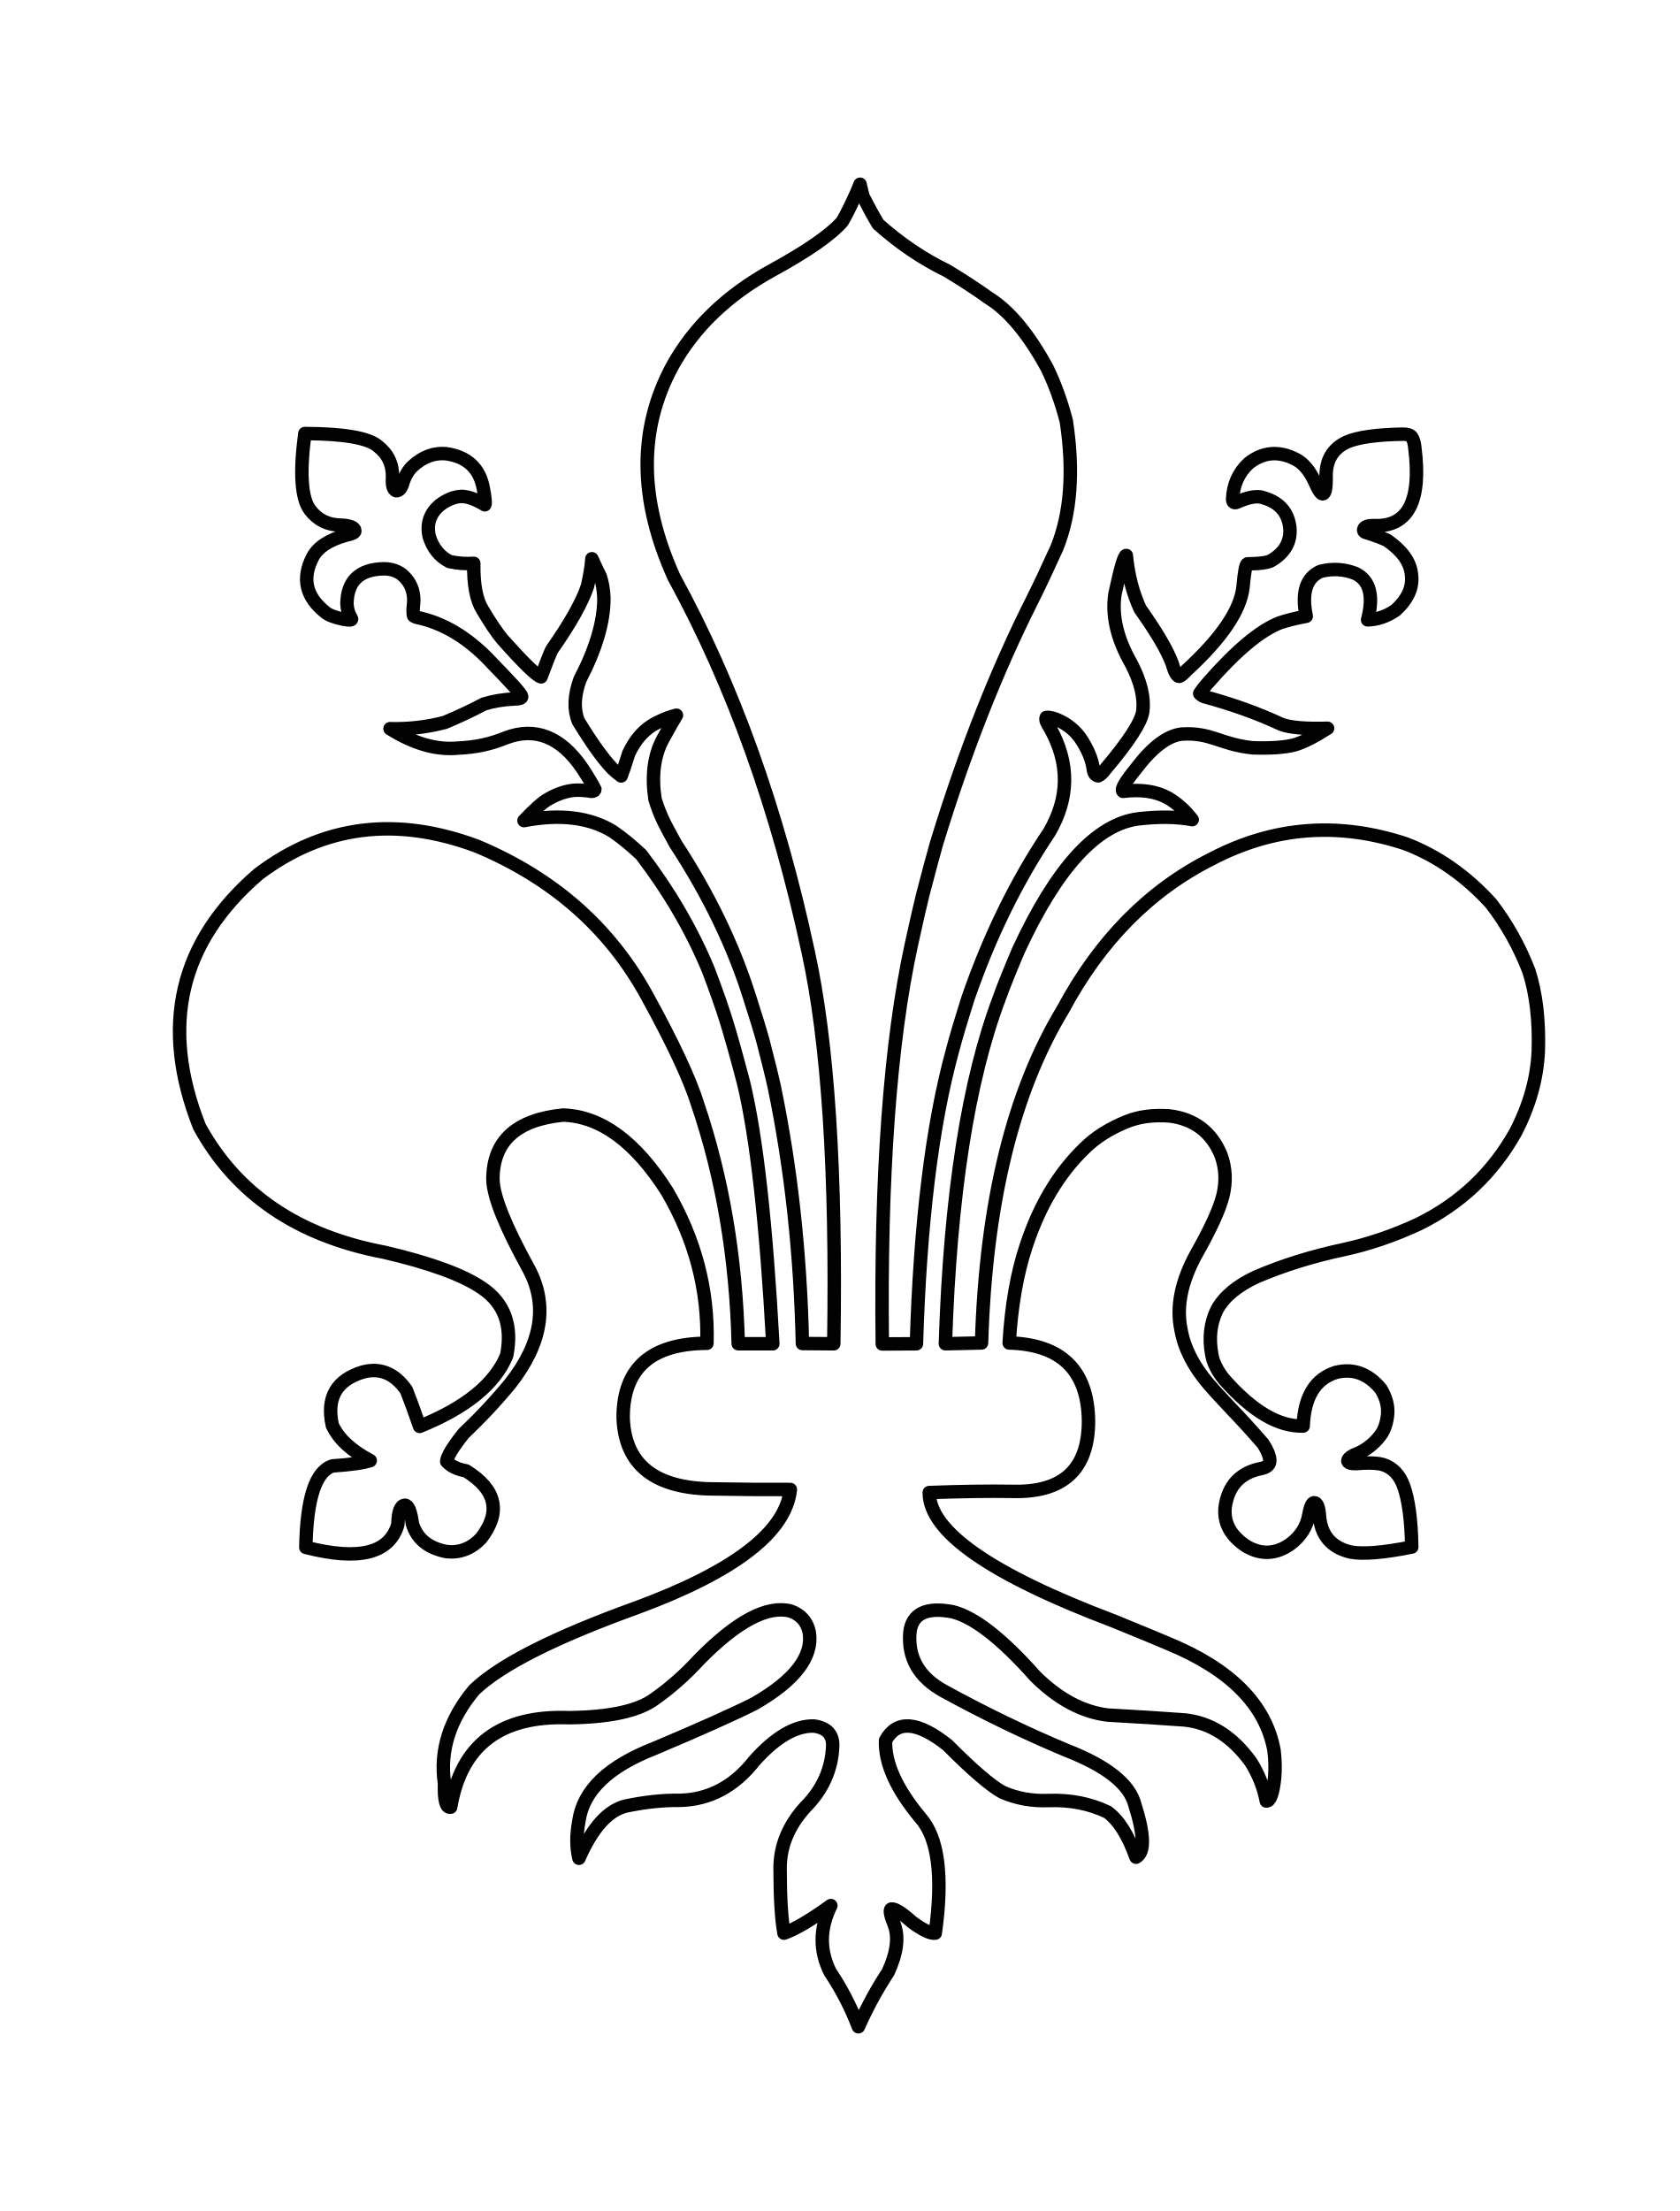
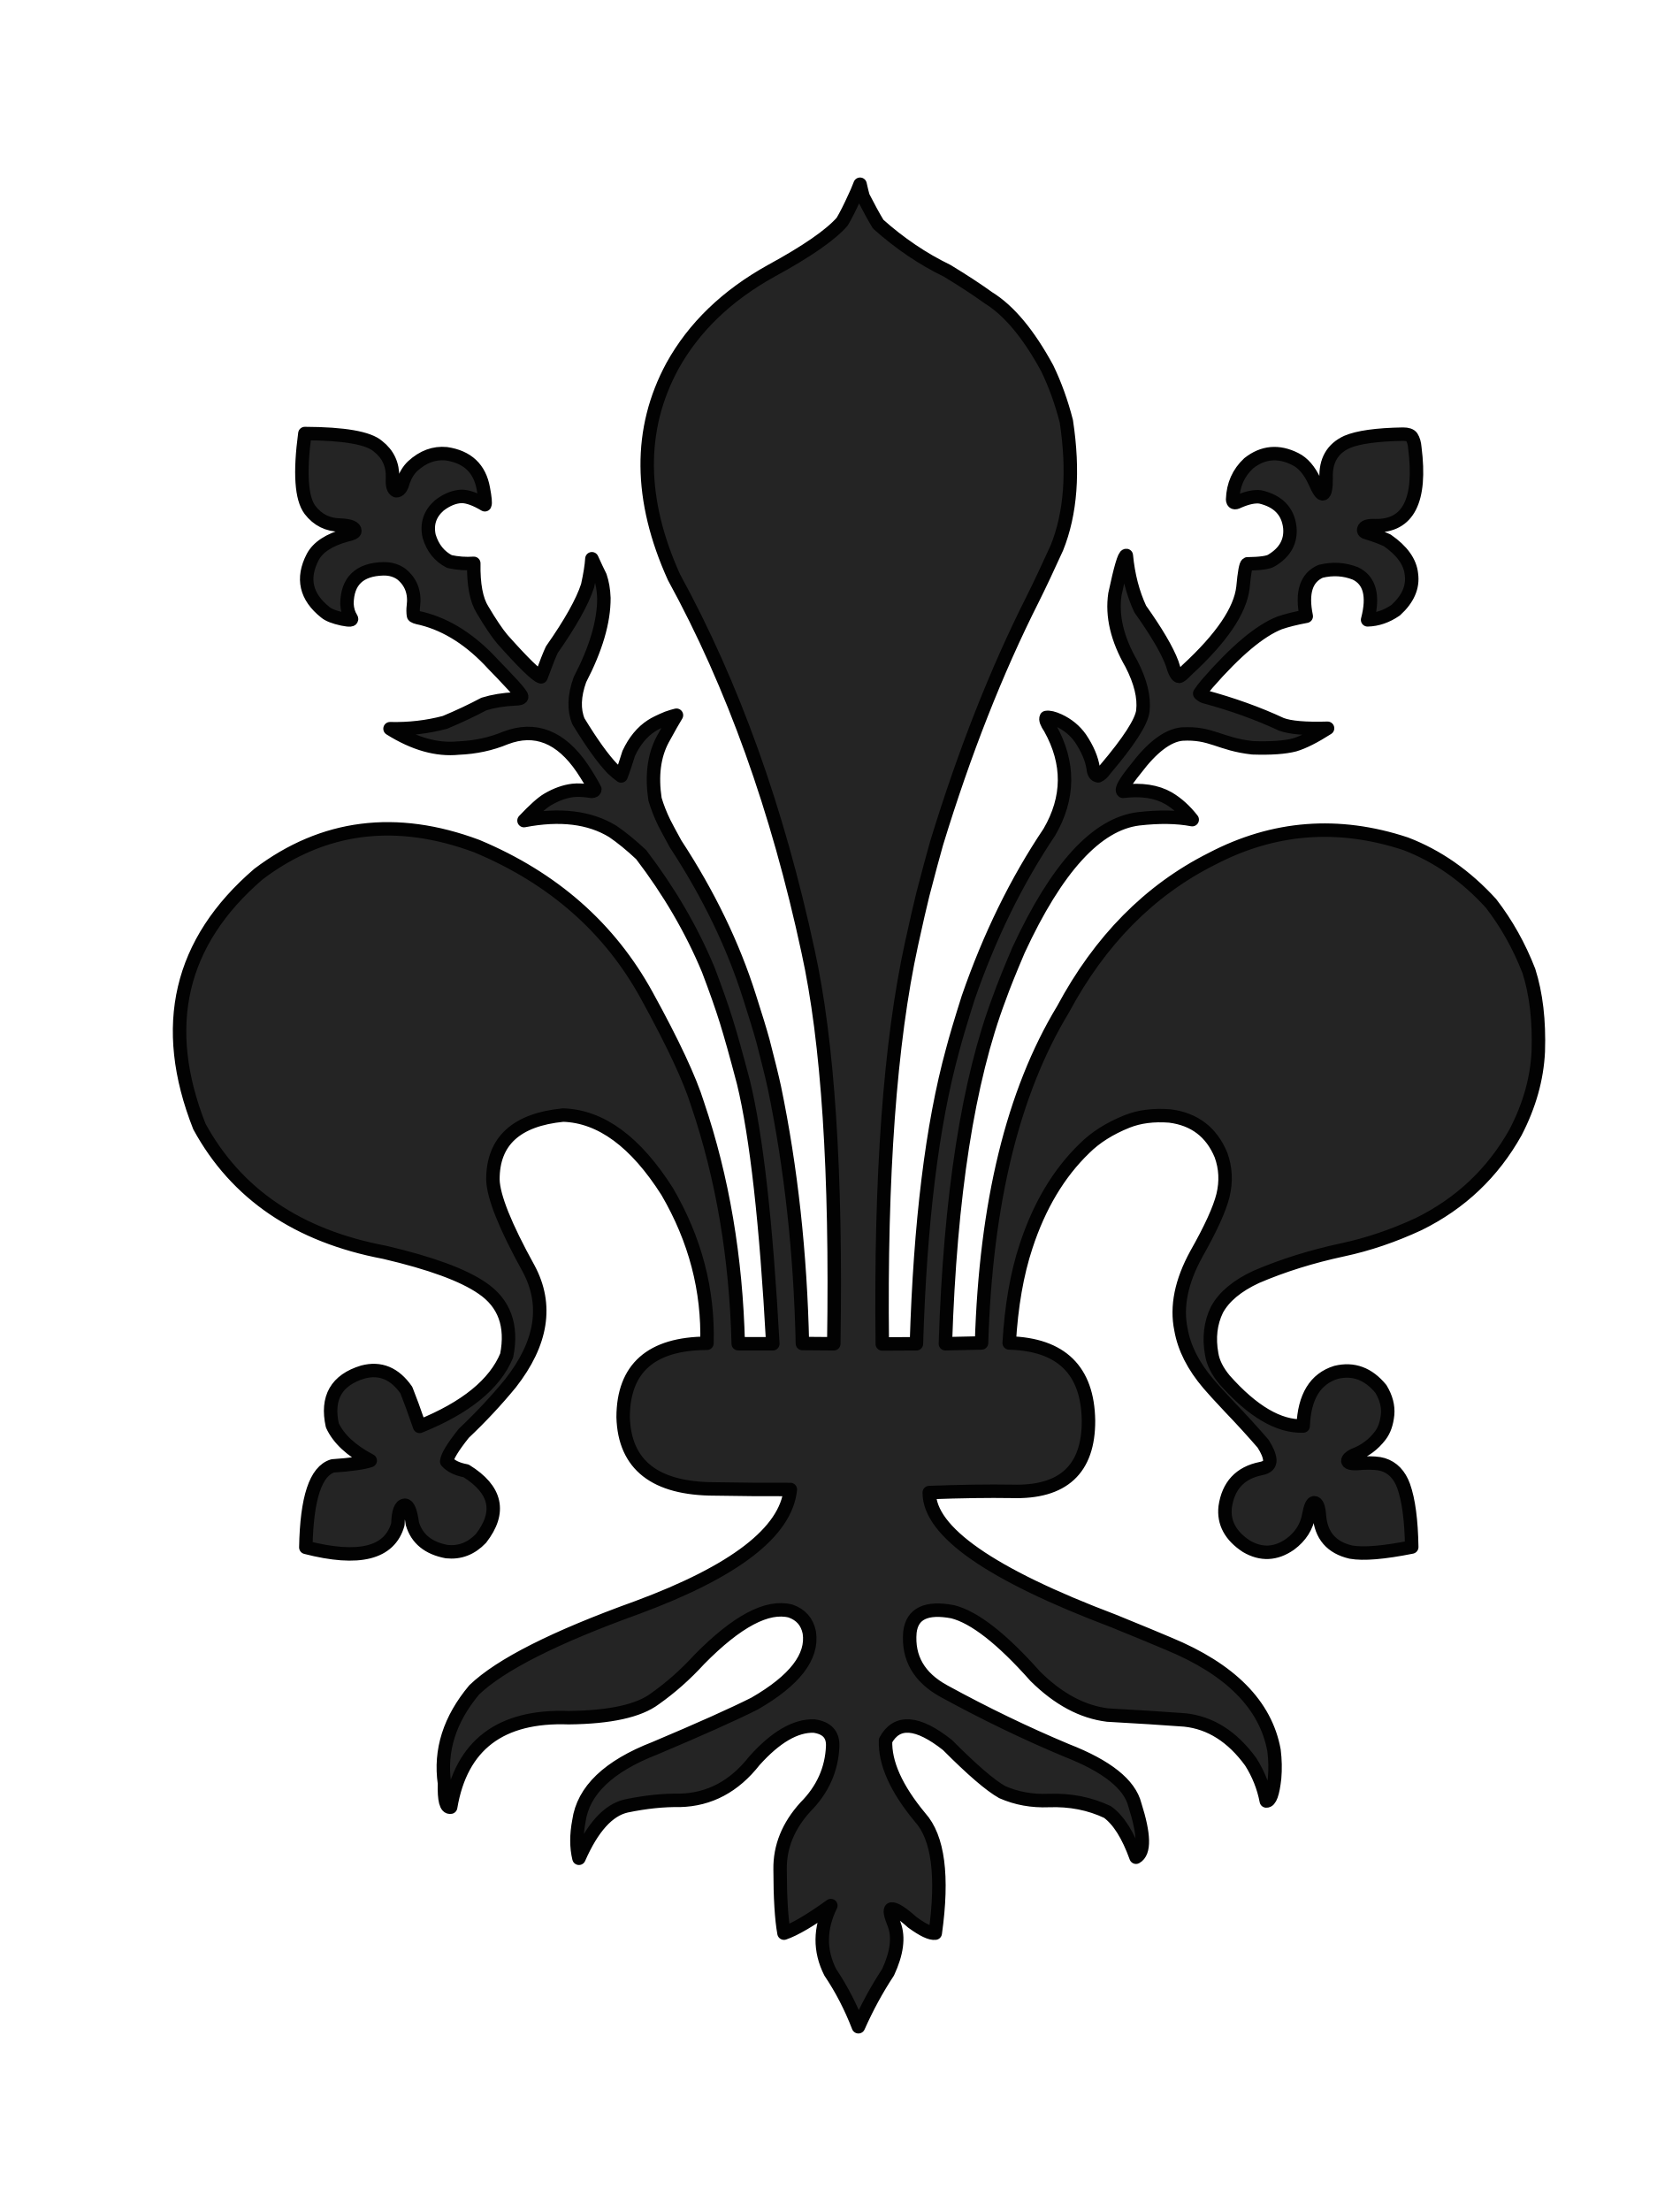
- <svg xmlns="http://www.w3.org/2000/svg" width="100%" height="100%" version="1.1" style="stroke-linecap: round; stroke-linejoin: round; background: rgba(78, 78, 78, 0);" viewBox="68.284 35.398 624.321 821.574">
-   <path style="fill: rgb(255, 255, 255); fill-opacity: 1; stroke: rgb(2, 2, 2); stroke-width: 5; stroke-opacity: 1;" d="M375.323 151.787Q376.007 154.857 376.459 156.4Q379.658 162.674 382.062 166.615Q394.08 177.346 407.682 183.936Q416.641 189.366 423.053 193.994Q434.482 201.032 444.889 220.173Q449.271 229.261 451.99 239.869Q456.211 267.722 448.459 286.932Q443.387 298.106 439.49 305.932Q419.242 346.057 403.771 396.65Q401.94 403.058 398.678 415.588Q397.125 421.821 394.428 434.15Q382.479 488.939 383.584 582.715L396.271 582.65Q398.318 515.144 409.646 473.775Q411.416 466.989 415.49 454.119Q427.371 419.76 445.667 392.537Q456.823 373.392 445.959 353.9Q443.969 350.983 444.521 349.932Q446.183 349.646 449.191 351.025Q454.167 353.332 457.209 357.619Q461.175 363.488 461.99 368.9Q462.204 371.395 463.834 371.619Q465.108 371.075 466.428 369.213Q479.692 353.56 480.428 347.494Q481.297 339.92 476.178 329.994Q468.238 316.227 470.049 304.087Q473.155 289.499 474.281 289.73Q475.336 300.759 479.446 309.622Q488.529 322.41 491.272 329.744Q492.652 334.576 493.897 334.65Q494.553 334.648 496.772 332.307Q516.159 314.472 517.64 301.571Q518.404 293.168 519.254 292.845Q526.551 292.742 528.314 291.549Q535.794 287.04 535.053 279.307Q533.989 270.283 524.129 267.983Q520.901 267.523 515.886 269.713Q513.896 270.778 513.792 268.9Q514.062 260.771 519.771 255.463Q527.739 249.184 537.089 253.907Q541.37 256.023 544.209 262.119Q546.432 267.251 547.415 266.807Q548.553 266.456 548.553 261.057Q548.14 251.291 556.271 247.557Q562.46 244.903 577.084 244.65Q579.624 244.637 580.365 245.744Q581.323 247.226 581.521 249.775Q585.216 279.023 566.803 278.65Q562.889 278.462 562.521 280.025Q562.313 281.048 563.709 281.307Q567.916 282.569 571.271 284.119Q579.539 289.854 580.24 296.65Q581.251 303.819 574.396 310.057Q569.388 313.512 563.956 313.65Q567.45 300.264 559.434 296.408Q553.248 293.959 546.49 295.618Q538.447 299.153 541.155 312.311Q535.254 313.405 531.271 314.775Q520.3 319.071 504.428 337.275Q502.661 339.3 501.553 341.025Q502.229 341.773 503.271 342.182Q518.826 346.377 531.896 352.463Q536.762 354.306 549.078 353.936Q541.694 358.662 536.808 360.11Q531.32 361.534 521.221 361.195C508.882 359.844 505.915 355.423 494.896 356.088Q486.894 356.972 477.74 369.119Q471.811 376.41 473.058 377.369Q483.35 376.132 489.959 379.932Q494.784 382.783 498.772 387.886Q490.292 386.267 478.799 387.588Q455.436 390.507 434.209 436.4Q429.313 447.894 427.115 454.088Q409.688 500.096 407.038 582.636L420.472 582.339Q422.828 504.511 450.709 458.463Q471.375 419.878 506.053 402.463Q540.56 384.426 578.146 396.869Q595.849 403.658 609.834 419.025Q618.532 430.296 623.896 444.119Q627.963 456.893 627.396 474.057Q626.677 489.154 618.99 503.994Q606.387 526.592 582.99 538.15Q568.864 544.709 554.803 547.713Q537.316 551.466 522.615 557.775Q511.905 562.732 507.959 569.994Q504.356 577.416 506.021 586.525Q506.766 591.175 510.771 596.025Q526.436 613.681 540.015 613.205Q540.64 596.874 552.209 593.275Q561.9 590.9 568.904 599.434Q571.812 604.254 571.396 608.932Q570.906 613.832 568.678 616.744Q564.854 621.793 558.83 624.02Q556.557 625.194 556.615 626.244Q556.892 627.592 562.303 626.994Q567.245 626.797 569.646 627.525Q575.079 629.215 577.358 635.533Q580.12 643.291 580.365 658.182Q564.685 661.313 557.74 660.057Q546.901 657.556 546.053 646.494Q545.711 641.743 544.115 641.713Q542.952 641.714 542.115 646.182Q540.987 652.84 535.146 657.15Q527.16 662.721 518.928 657.9Q510.051 652.093 511.022 643.276Q512.731 631.361 524.303 629.025Q527.791 628.367 527.613 625.804Q527.408 623.325 525.084 619.744Q519.298 613.045 512.646 606.119Q506.974 600.093 504.865 597.588Q496.389 587.68 494.584 577.338Q491.933 564.568 500.257 549.377Q508.333 535.127 510.209 527.525Q512.09 519.727 509.459 512.494Q504.164 499.724 490.396 497.994Q481.407 497.308 474.584 500.025Q464.902 503.905 458.771 509.994Q444.399 523.86 437.021 546.4Q431.95 561.716 430.745 582.345Q459.798 583.153 460.224 611.18Q460.329 638.36 431.737 637.492Q418.844 637.281 401.038 637.933Q401.003 659.736 469.553 685.65Q484.654 691.809 489.959 694.088Q524.567 708.382 529.178 733.744Q529.833 738.956 529.396 744.025Q528.447 752.692 526.306 752.542Q524.803 744.75 520.52 737.991Q510.303 723.93 495.962 722.427Q484.132 721.548 467.335 720.614Q453.264 718.893 440.468 706.226Q421.895 685.297 409.763 682.228Q395.076 679.443 393.852 689.81Q392.609 704.135 406.513 711.737Q429.218 724.165 452.035 733.721Q474.563 742.491 477.462 753.968Q482.791 770.695 477.888 773.437Q473.456 761.12 467.298 756.65Q457.396 751.936 445.472 752.372Q436.104 752.748 428.163 749.247Q421.528 745.534 407.816 731.752Q391.094 718.515 384.803 730.025Q384.328 742.612 397.641 758.656Q407.725 769.853 403.271 801.65Q400.748 801.999 394.738 797.623Q388.921 792.412 386.99 792.682Q385.796 792.952 388.056 798.553Q390.64 805.589 385.723 816.19Q379.495 825.655 374.712 836.432Q370.482 825.461 364.242 816.178Q358.182 804.153 364.462 791.403Q353.188 799.542 347.053 801.65Q345.627 793.854 345.606 777.979Q345.415 765.338 354.999 754.789Q364.629 745.109 365.151 732.148Q365.379 725.682 358.191 724.688Q347.887 724.394 336.053 737.588Q324.845 751.902 308.365 752.307Q299.167 752.158 288.44 754.383Q278.376 756.663 270.847 773.829Q269.352 767.711 270.825 759.988Q273.198 742.976 299.046 732.953Q324.319 722.291 336.147 716.333Q358.507 703.427 356.467 689.98Q355.283 683.98 349.476 681.958Q336.556 678.648 315.615 699.9Q307.849 708.383 299.084 714.557Q290.052 721.335 267.053 721.588Q229.018 720.186 223.16 754.845Q220.605 755.323 220.865 745.994Q218.201 727.634 231.932 711.235Q246.571 697.207 292.49 680.65Q346.947 660.483 349.416 636.792Q336.321 636.865 321.336 636.588Q288.047 636.57 287.265 609.932Q287.341 582.607 318.413 582.459Q319.256 552.858 303.652 526.094Q286.047 498.346 264.964 497.661Q238.818 500.252 238.867 521.627Q239.099 531.123 252.146 554.73Q262.969 574.89 245.428 597.307Q237.511 606.964 228.049 615.91Q221.878 623.649 221.694 626.39Q224.047 629.001 228.88 629.866Q245.781 640.322 234.428 654.963Q229.003 660.659 221.686 659.879Q211.437 657.957 208.927 649.463Q208.012 642.65 206.178 642.65Q203.693 642.765 203.553 649.72Q198.971 665.907 169.333 658.302Q169.837 630.853 179.334 628.025Q189.412 627.344 193.271 626.057Q182.605 620.434 179.178 612.932Q175.801 597.602 190.521 593.15Q200.206 590.574 206.678 599.838Q208.587 604.564 211.622 613.348Q237.416 602.948 243.99 586.995Q247.255 570.321 234.865 561.963Q224.248 554.643 198.553 548.65Q150.319 539.544 129.771 501.9Q107.695 445.941 151.771 408.088Q187.802 380.909 232.928 397.744Q275.396 415.518 296.084 453.275Q310.66 479.756 314.959 493.65Q328.851 534.649 330.045 582.629L342.896 582.65Q339.23 515.474 332.021 485.65Q328.07 470.616 325.584 462.65Q323.098 454.685 318.896 443.65Q309.623 421.391 293.968 400.887Q288.357 395.627 283.428 392.275Q270.536 384.387 250.422 388.244Q256.163 382.159 259.213 380.387Q264.027 377.567 268.615 377.025Q271.317 376.715 275.607 377.382Q276.736 377.312 276.766 376.626Q275.156 373.448 272.113 368.842Q260.123 351.205 243.542 357.537Q235.453 360.909 226.062 361.289Q214.073 362.52 200.628 354.097Q211.209 354.357 221.047 351.74Q228.914 348.446 235.497 344.936Q240.68 343.327 246.934 343.045Q249.643 343.023 249.553 342.15Q249.447 341.363 246.303 337.9Q241.711 332.949 239.021 330.244Q226.684 316.73 212.428 313.15Q209.367 312.537 209.334 312.025Q209.094 310.252 209.303 308.588Q210.284 301.037 204.803 296.619Q201.978 294.616 198.115 294.682Q184.778 295.039 184.615 307.682Q184.785 310.821 186.209 313.025Q187.04 314.166 182.959 313.338Q178.359 312.343 176.584 310.838Q165.715 302.186 171.896 290.307Q174.796 284.815 184.303 282.182Q187.571 281.475 187.553 280.65Q187.638 278.684 182.146 278.432Q175.155 278.35 170.911 272.835Q166.032 266.369 168.978 244.417Q190.863 244.513 196.15 249.149Q201.76 253.521 201.553 260.807Q201.261 265.033 202.896 265.682Q204.628 265.788 205.521 262.307Q206.751 258.718 209.053 256.525Q214.804 251.262 221.559 251.921Q233.331 253.658 235.315 264.896Q236.289 270.048 235.866 270.882Q230.763 267.825 227.265 267.775Q223.143 267.913 218.959 271.119Q213.664 275.761 215.175 282.592Q217.163 289.159 222.74 291.994Q227.313 292.976 231.761 292.65Q231.543 304.424 235.021 309.932Q239.403 317.314 242.365 320.838Q254.294 334.226 256.762 334.834Q259.568 327.229 260.759 324.74Q271.142 309.939 274.053 300.994Q275.412 294.846 275.653 290.948Q277.409 294.846 278.74 297.494Q279.942 300.998 280.115 305.525Q280.182 318.611 271.209 335.869Q267.974 344.845 270.646 351.338Q278.134 363.604 283.334 368.994Q285.07 370.604 286.53 371.65Q287.496 369.227 289.34 363.277Q292.594 356.336 297.865 352.963Q299.608 351.81 303.678 350.119Q305.706 349.404 307.084 349.088Q305.647 351.386 301.959 358.119Q297.14 367.216 299.113 380.288Q300.409 384.662 302.553 389.057Q303.764 391.45 306.74 396.869Q325.164 424.996 334.24 453.744Q337.702 464.509 339.24 470.119Q342.202 481.487 343.49 487.432Q352.786 532.284 353.898 582.555L365.553 582.65Q367.079 487.101 355.99 436.775Q339.03 357.815 306.162 297.802Q286.582 254.51 305.521 219.432Q317.499 197.723 342.324 183.948Q362.103 173.18 368.66 165.717Q370.67 162.35 373.209 156.744Q374.049 155.082 375.323 151.808Z " id="path3632" transform="matrix(1,0,0,1,12.61514,-47.92438)" />
+ <svg xmlns="http://www.w3.org/2000/svg" width="100%" height="100%" version="1.1" style="stroke-linecap: round; stroke-linejoin: round; background: rgba(36, 36, 36, 1);" viewBox="68.284 35.398 624.321 821.574">
+   <path style="fill: rgb(36, 36, 36); fill-opacity: 1; stroke: rgb(2, 2, 2); stroke-width: 5; stroke-opacity: 1;" d="M375.323 151.787Q376.007 154.857 376.459 156.4Q379.658 162.674 382.062 166.615Q394.08 177.346 407.682 183.936Q416.641 189.366 423.053 193.994Q434.482 201.032 444.889 220.173Q449.271 229.261 451.99 239.869Q456.211 267.722 448.459 286.932Q443.387 298.106 439.49 305.932Q419.242 346.057 403.771 396.65Q401.94 403.058 398.678 415.588Q397.125 421.821 394.428 434.15Q382.479 488.939 383.584 582.715L396.271 582.65Q398.318 515.144 409.646 473.775Q411.416 466.989 415.49 454.119Q427.371 419.76 445.667 392.537Q456.823 373.392 445.959 353.9Q443.969 350.983 444.521 349.932Q446.183 349.646 449.191 351.025Q454.167 353.332 457.209 357.619Q461.175 363.488 461.99 368.9Q462.204 371.395 463.834 371.619Q465.108 371.075 466.428 369.213Q479.692 353.56 480.428 347.494Q481.297 339.92 476.178 329.994Q468.238 316.227 470.049 304.087Q473.155 289.499 474.281 289.73Q475.336 300.759 479.446 309.622Q488.529 322.41 491.272 329.744Q492.652 334.576 493.897 334.65Q494.553 334.648 496.772 332.307Q516.159 314.472 517.64 301.571Q518.404 293.168 519.254 292.845Q526.551 292.742 528.314 291.549Q535.794 287.04 535.053 279.307Q533.989 270.283 524.129 267.983Q520.901 267.523 515.886 269.713Q513.896 270.778 513.792 268.9Q514.062 260.771 519.771 255.463Q527.739 249.184 537.089 253.907Q541.37 256.023 544.209 262.119Q546.432 267.251 547.415 266.807Q548.553 266.456 548.553 261.057Q548.14 251.291 556.271 247.557Q562.46 244.903 577.084 244.65Q579.624 244.637 580.365 245.744Q581.323 247.226 581.521 249.775Q585.216 279.023 566.803 278.65Q562.889 278.462 562.521 280.025Q562.313 281.048 563.709 281.307Q567.916 282.569 571.271 284.119Q579.539 289.854 580.24 296.65Q581.251 303.819 574.396 310.057Q569.388 313.512 563.956 313.65Q567.45 300.264 559.434 296.408Q553.248 293.959 546.49 295.618Q538.447 299.153 541.155 312.311Q535.254 313.405 531.271 314.775Q520.3 319.071 504.428 337.275Q502.661 339.3 501.553 341.025Q502.229 341.773 503.271 342.182Q518.826 346.377 531.896 352.463Q536.762 354.306 549.078 353.936Q541.694 358.662 536.808 360.11Q531.32 361.534 521.221 361.195C508.882 359.844 505.915 355.423 494.896 356.088Q486.894 356.972 477.74 369.119Q471.811 376.41 473.058 377.369Q483.35 376.132 489.959 379.932Q494.784 382.783 498.772 387.886Q490.292 386.267 478.799 387.588Q455.436 390.507 434.209 436.4Q429.313 447.894 427.115 454.088Q409.688 500.096 407.038 582.636L420.472 582.339Q422.828 504.511 450.709 458.463Q471.375 419.878 506.053 402.463Q540.56 384.426 578.146 396.869Q595.849 403.658 609.834 419.025Q618.532 430.296 623.896 444.119Q627.963 456.893 627.396 474.057Q626.677 489.154 618.99 503.994Q606.387 526.592 582.99 538.15Q568.864 544.709 554.803 547.713Q537.316 551.466 522.615 557.775Q511.905 562.732 507.959 569.994Q504.356 577.416 506.021 586.525Q506.766 591.175 510.771 596.025Q526.436 613.681 540.015 613.205Q540.64 596.874 552.209 593.275Q561.9 590.9 568.904 599.434Q571.812 604.254 571.396 608.932Q570.906 613.832 568.678 616.744Q564.854 621.793 558.83 624.02Q556.557 625.194 556.615 626.244Q556.892 627.592 562.303 626.994Q567.245 626.797 569.646 627.525Q575.079 629.215 577.358 635.533Q580.12 643.291 580.365 658.182Q564.685 661.313 557.74 660.057Q546.901 657.556 546.053 646.494Q545.711 641.743 544.115 641.713Q542.952 641.714 542.115 646.182Q540.987 652.84 535.146 657.15Q527.16 662.721 518.928 657.9Q510.051 652.093 511.022 643.276Q512.731 631.361 524.303 629.025Q527.791 628.367 527.613 625.804Q527.408 623.325 525.084 619.744Q519.298 613.045 512.646 606.119Q506.974 600.093 504.865 597.588Q496.389 587.68 494.584 577.338Q491.933 564.568 500.257 549.377Q508.333 535.127 510.209 527.525Q512.09 519.727 509.459 512.494Q504.164 499.724 490.396 497.994Q481.407 497.308 474.584 500.025Q464.902 503.905 458.771 509.994Q444.399 523.86 437.021 546.4Q431.95 561.716 430.745 582.345Q459.798 583.153 460.224 611.18Q460.329 638.36 431.737 637.492Q418.844 637.281 401.038 637.933Q401.003 659.736 469.553 685.65Q484.654 691.809 489.959 694.088Q524.567 708.382 529.178 733.744Q529.833 738.956 529.396 744.025Q528.447 752.692 526.306 752.542Q524.803 744.75 520.52 737.991Q510.303 723.93 495.962 722.427Q484.132 721.548 467.335 720.614Q453.264 718.893 440.468 706.226Q421.895 685.297 409.763 682.228Q395.076 679.443 393.852 689.81Q392.609 704.135 406.513 711.737Q429.218 724.165 452.035 733.721Q474.563 742.491 477.462 753.968Q482.791 770.695 477.888 773.437Q473.456 761.12 467.298 756.65Q457.396 751.936 445.472 752.372Q436.104 752.748 428.163 749.247Q421.528 745.534 407.816 731.752Q391.094 718.515 384.803 730.025Q384.328 742.612 397.641 758.656Q407.725 769.853 403.271 801.65Q400.748 801.999 394.738 797.623Q388.921 792.412 386.99 792.682Q385.796 792.952 388.056 798.553Q390.64 805.589 385.723 816.19Q379.495 825.655 374.712 836.432Q370.482 825.461 364.242 816.178Q358.182 804.153 364.462 791.403Q353.188 799.542 347.053 801.65Q345.627 793.854 345.606 777.979Q345.415 765.338 354.999 754.789Q364.629 745.109 365.151 732.148Q365.379 725.682 358.191 724.688Q347.887 724.394 336.053 737.588Q324.845 751.902 308.365 752.307Q299.167 752.158 288.44 754.383Q278.376 756.663 270.847 773.829Q269.352 767.711 270.825 759.988Q273.198 742.976 299.046 732.953Q324.319 722.291 336.147 716.333Q358.507 703.427 356.467 689.98Q355.283 683.98 349.476 681.958Q336.556 678.648 315.615 699.9Q307.849 708.383 299.084 714.557Q290.052 721.335 267.053 721.588Q229.018 720.186 223.16 754.845Q220.605 755.323 220.865 745.994Q218.201 727.634 231.932 711.235Q246.571 697.207 292.49 680.65Q346.947 660.483 349.416 636.792Q336.321 636.865 321.336 636.588Q288.047 636.57 287.265 609.932Q287.341 582.607 318.413 582.459Q319.256 552.858 303.652 526.094Q286.047 498.346 264.964 497.661Q238.818 500.252 238.867 521.627Q239.099 531.123 252.146 554.73Q262.969 574.89 245.428 597.307Q237.511 606.964 228.049 615.91Q221.878 623.649 221.694 626.39Q224.047 629.001 228.88 629.866Q245.781 640.322 234.428 654.963Q229.003 660.659 221.686 659.879Q211.437 657.957 208.927 649.463Q208.012 642.65 206.178 642.65Q203.693 642.765 203.553 649.72Q198.971 665.907 169.333 658.302Q169.837 630.853 179.334 628.025Q189.412 627.344 193.271 626.057Q182.605 620.434 179.178 612.932Q175.801 597.602 190.521 593.15Q200.206 590.574 206.678 599.838Q208.587 604.564 211.622 613.348Q237.416 602.948 243.99 586.995Q247.255 570.321 234.865 561.963Q224.248 554.643 198.553 548.65Q150.319 539.544 129.771 501.9Q107.695 445.941 151.771 408.088Q187.802 380.909 232.928 397.744Q275.396 415.518 296.084 453.275Q310.66 479.756 314.959 493.65Q328.851 534.649 330.045 582.629L342.896 582.65Q339.23 515.474 332.021 485.65Q328.07 470.616 325.584 462.65Q323.098 454.685 318.896 443.65Q309.623 421.391 293.968 400.887Q288.357 395.627 283.428 392.275Q270.536 384.387 250.422 388.244Q256.163 382.159 259.213 380.387Q264.027 377.567 268.615 377.025Q271.317 376.715 275.607 377.382Q276.736 377.312 276.766 376.626Q275.156 373.448 272.113 368.842Q260.123 351.205 243.542 357.537Q235.453 360.909 226.062 361.289Q214.073 362.52 200.628 354.097Q211.209 354.357 221.047 351.74Q228.914 348.446 235.497 344.936Q240.68 343.327 246.934 343.045Q249.643 343.023 249.553 342.15Q249.447 341.363 246.303 337.9Q241.711 332.949 239.021 330.244Q226.684 316.73 212.428 313.15Q209.367 312.537 209.334 312.025Q209.094 310.252 209.303 308.588Q210.284 301.037 204.803 296.619Q201.978 294.616 198.115 294.682Q184.778 295.039 184.615 307.682Q184.785 310.821 186.209 313.025Q187.04 314.166 182.959 313.338Q178.359 312.343 176.584 310.838Q165.715 302.186 171.896 290.307Q174.796 284.815 184.303 282.182Q187.571 281.475 187.553 280.65Q187.638 278.684 182.146 278.432Q175.155 278.35 170.911 272.835Q166.032 266.369 168.978 244.417Q190.863 244.513 196.15 249.149Q201.76 253.521 201.553 260.807Q201.261 265.033 202.896 265.682Q204.628 265.788 205.521 262.307Q206.751 258.718 209.053 256.525Q214.804 251.262 221.559 251.921Q233.331 253.658 235.315 264.896Q236.289 270.048 235.866 270.882Q230.763 267.825 227.265 267.775Q223.143 267.913 218.959 271.119Q213.664 275.761 215.175 282.592Q217.163 289.159 222.74 291.994Q227.313 292.976 231.761 292.65Q231.543 304.424 235.021 309.932Q239.403 317.314 242.365 320.838Q254.294 334.226 256.762 334.834Q259.568 327.229 260.759 324.74Q271.142 309.939 274.053 300.994Q275.412 294.846 275.653 290.948Q277.409 294.846 278.74 297.494Q279.942 300.998 280.115 305.525Q280.182 318.611 271.209 335.869Q267.974 344.845 270.646 351.338Q278.134 363.604 283.334 368.994Q285.07 370.604 286.53 371.65Q287.496 369.227 289.34 363.277Q292.594 356.336 297.865 352.963Q299.608 351.81 303.678 350.119Q305.706 349.404 307.084 349.088Q305.647 351.386 301.959 358.119Q297.14 367.216 299.113 380.288Q300.409 384.662 302.553 389.057Q303.764 391.45 306.74 396.869Q325.164 424.996 334.24 453.744Q337.702 464.509 339.24 470.119Q342.202 481.487 343.49 487.432Q352.786 532.284 353.898 582.555L365.553 582.65Q367.079 487.101 355.99 436.775Q339.03 357.815 306.162 297.802Q286.582 254.51 305.521 219.432Q317.499 197.723 342.324 183.948Q362.103 173.18 368.66 165.717Q370.67 162.35 373.209 156.744Q374.049 155.082 375.323 151.808Z " id="path3632" transform="matrix(1,0,0,1,12.61514,-47.92438)" />
</svg>
